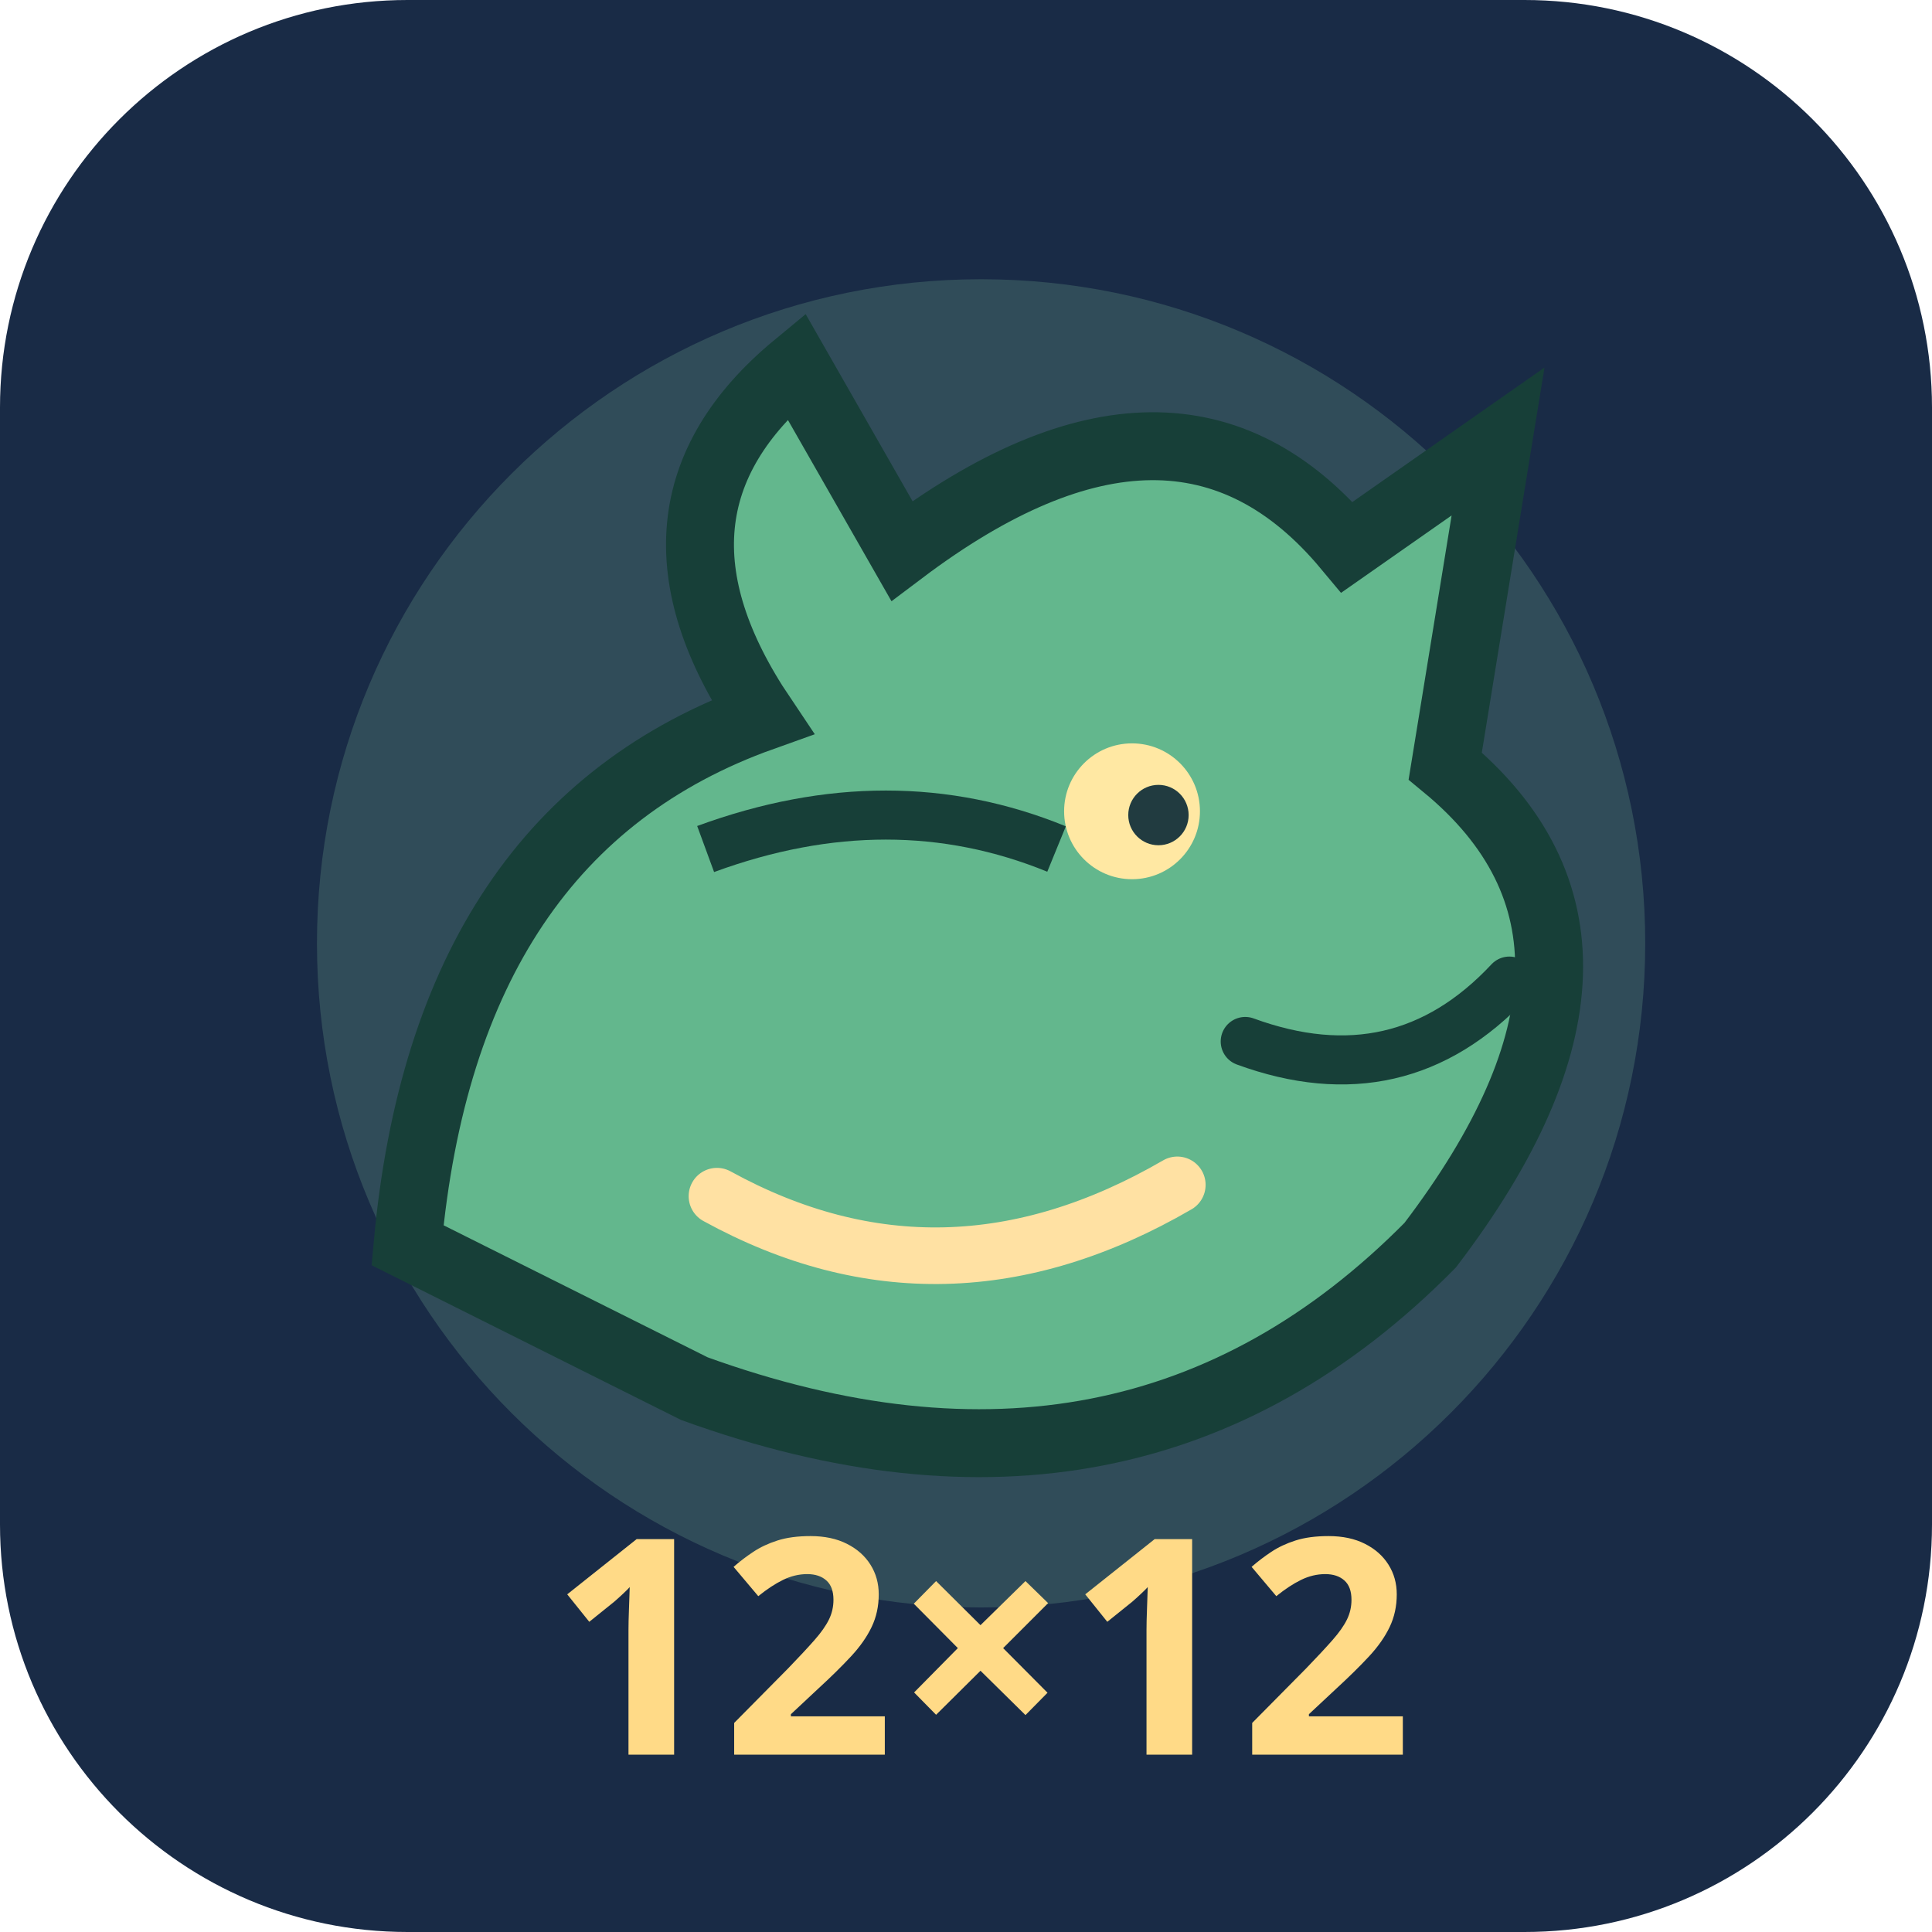
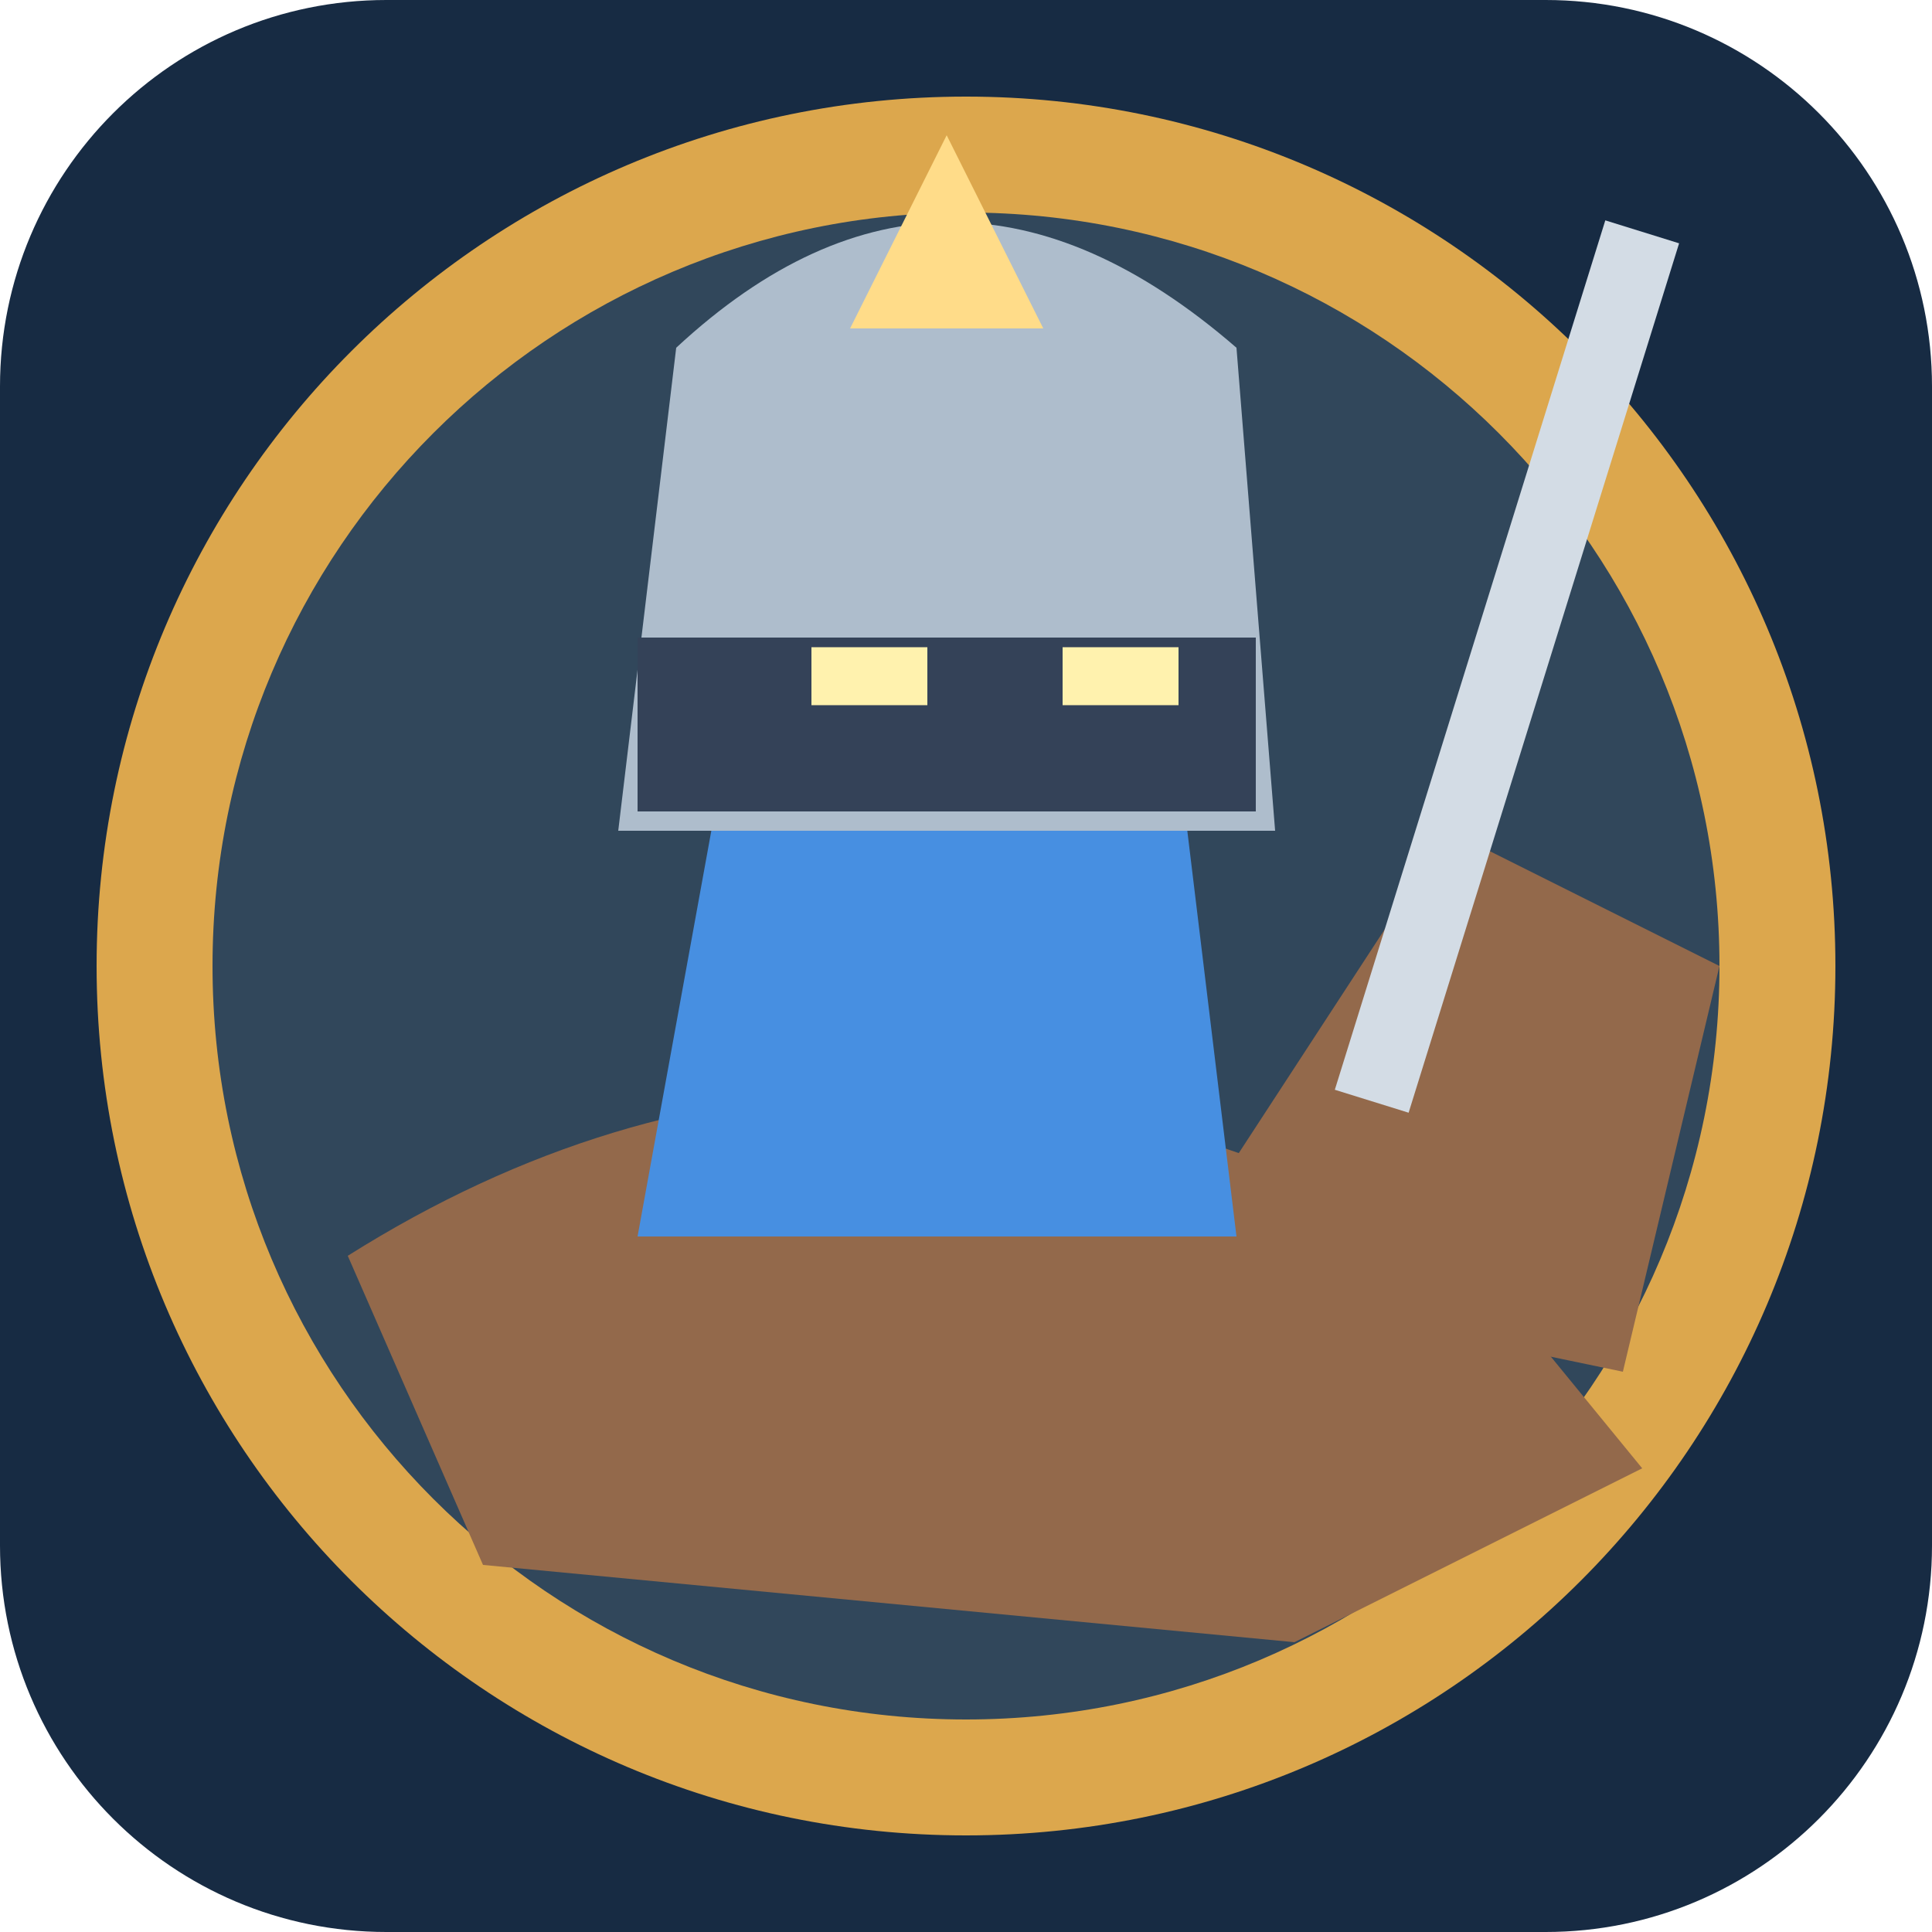
- <svg xmlns="http://www.w3.org/2000/svg" viewBox="0 0 512 512">
-   <rect width="512" height="512" rx="108" fill="#192b46" />
-   <circle cx="260" cy="250" r="176" fill="#304c59" />
-   <path d="M108 330 Q118 220 202 190 Q165 135 211 97 L239 146 Q312 91 357 145 L397 117 383 203 Q440 250 379 330 Q300 410 184 368Z" fill="#63b78d" stroke="#173f38" stroke-width="18" />
-   <path d="M187 225 Q236 207 280 225" stroke="#173f38" stroke-width="13" fill="none" />
-   <circle cx="300" cy="215" r="18" fill="#ffe8a3" />
-   <circle cx="307" cy="216" r="8" fill="#213b40" />
-   <path d="M330 276 Q371 291 400 260" stroke="#173f38" stroke-width="13" fill="none" stroke-linecap="round" />
-   <path d="M190 317 Q250 350 312 314" fill="none" stroke="#ffe1a3" stroke-width="15" stroke-linecap="round" />
-   <text x="260" y="465" font-size="80" font-weight="900" text-anchor="middle" fill="#ffda87" font-family="sans-serif">12×12</text>
+ <svg xmlns="http://www.w3.org/2000/svg" viewBox="0 0 100 100">
+   <rect width="100" height="100" rx="20" fill="#172b43" />
+   <circle cx="50" cy="50" r="45" fill="#dca74d" />
+   <circle cx="50" cy="50" r="39" fill="#31475b" />
+   <path d="M18 65Q45 48 76 65L85 76 67 85 25 81Z" fill="#93694b" />
+   <path d="M60 66 75 43 89 50 84 71Z" fill="#93694b" />
+   <path d="M39 31 60 31 64 64 33 64Z" fill="#478fe1" />
+   <path d="M35 18Q49 5 64 18L66 43 32 43Z" fill="#aebdcc" />
+   <path d="M33 33H65V42H33Z" fill="#344258" />
+   <path d="M42 35h6m7 0h6" stroke="#fff2ae" stroke-width="3" />
+   <path d="M44 17 49 7 54 17" fill="#ffdc89" />
+   <path d="M71 57 85 12" stroke="#d3dce5" stroke-width="4" />
</svg>
